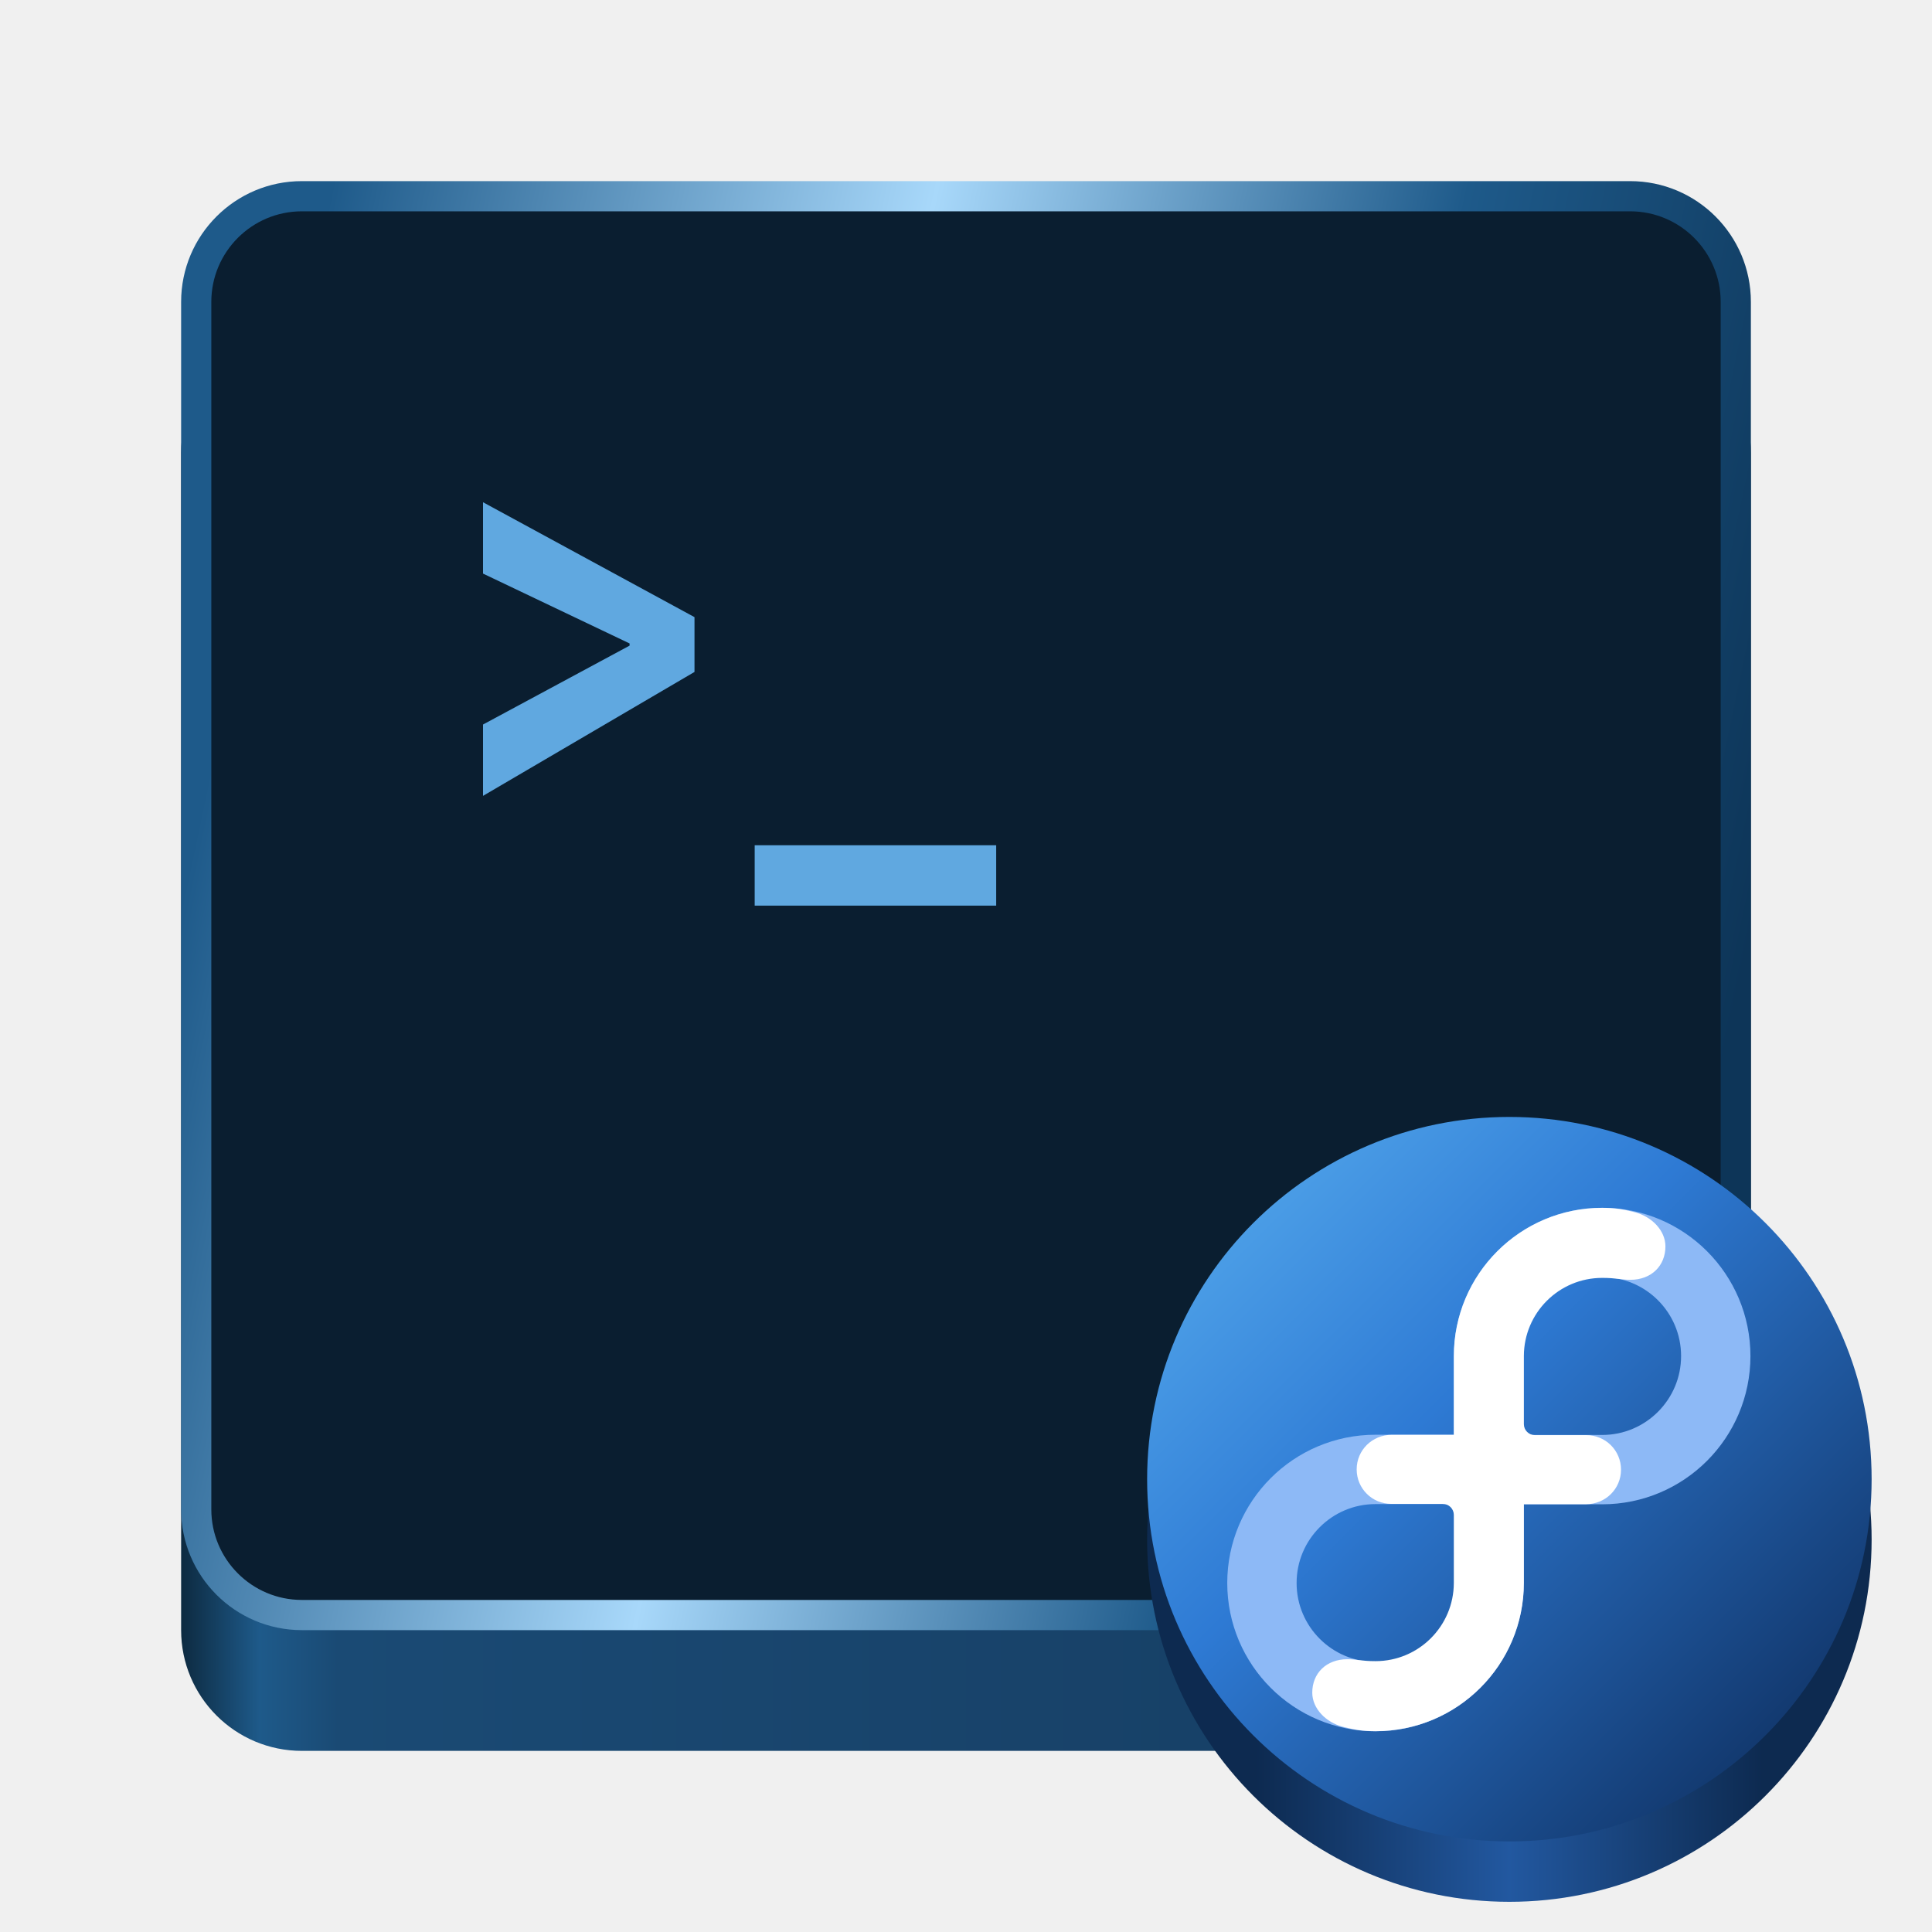
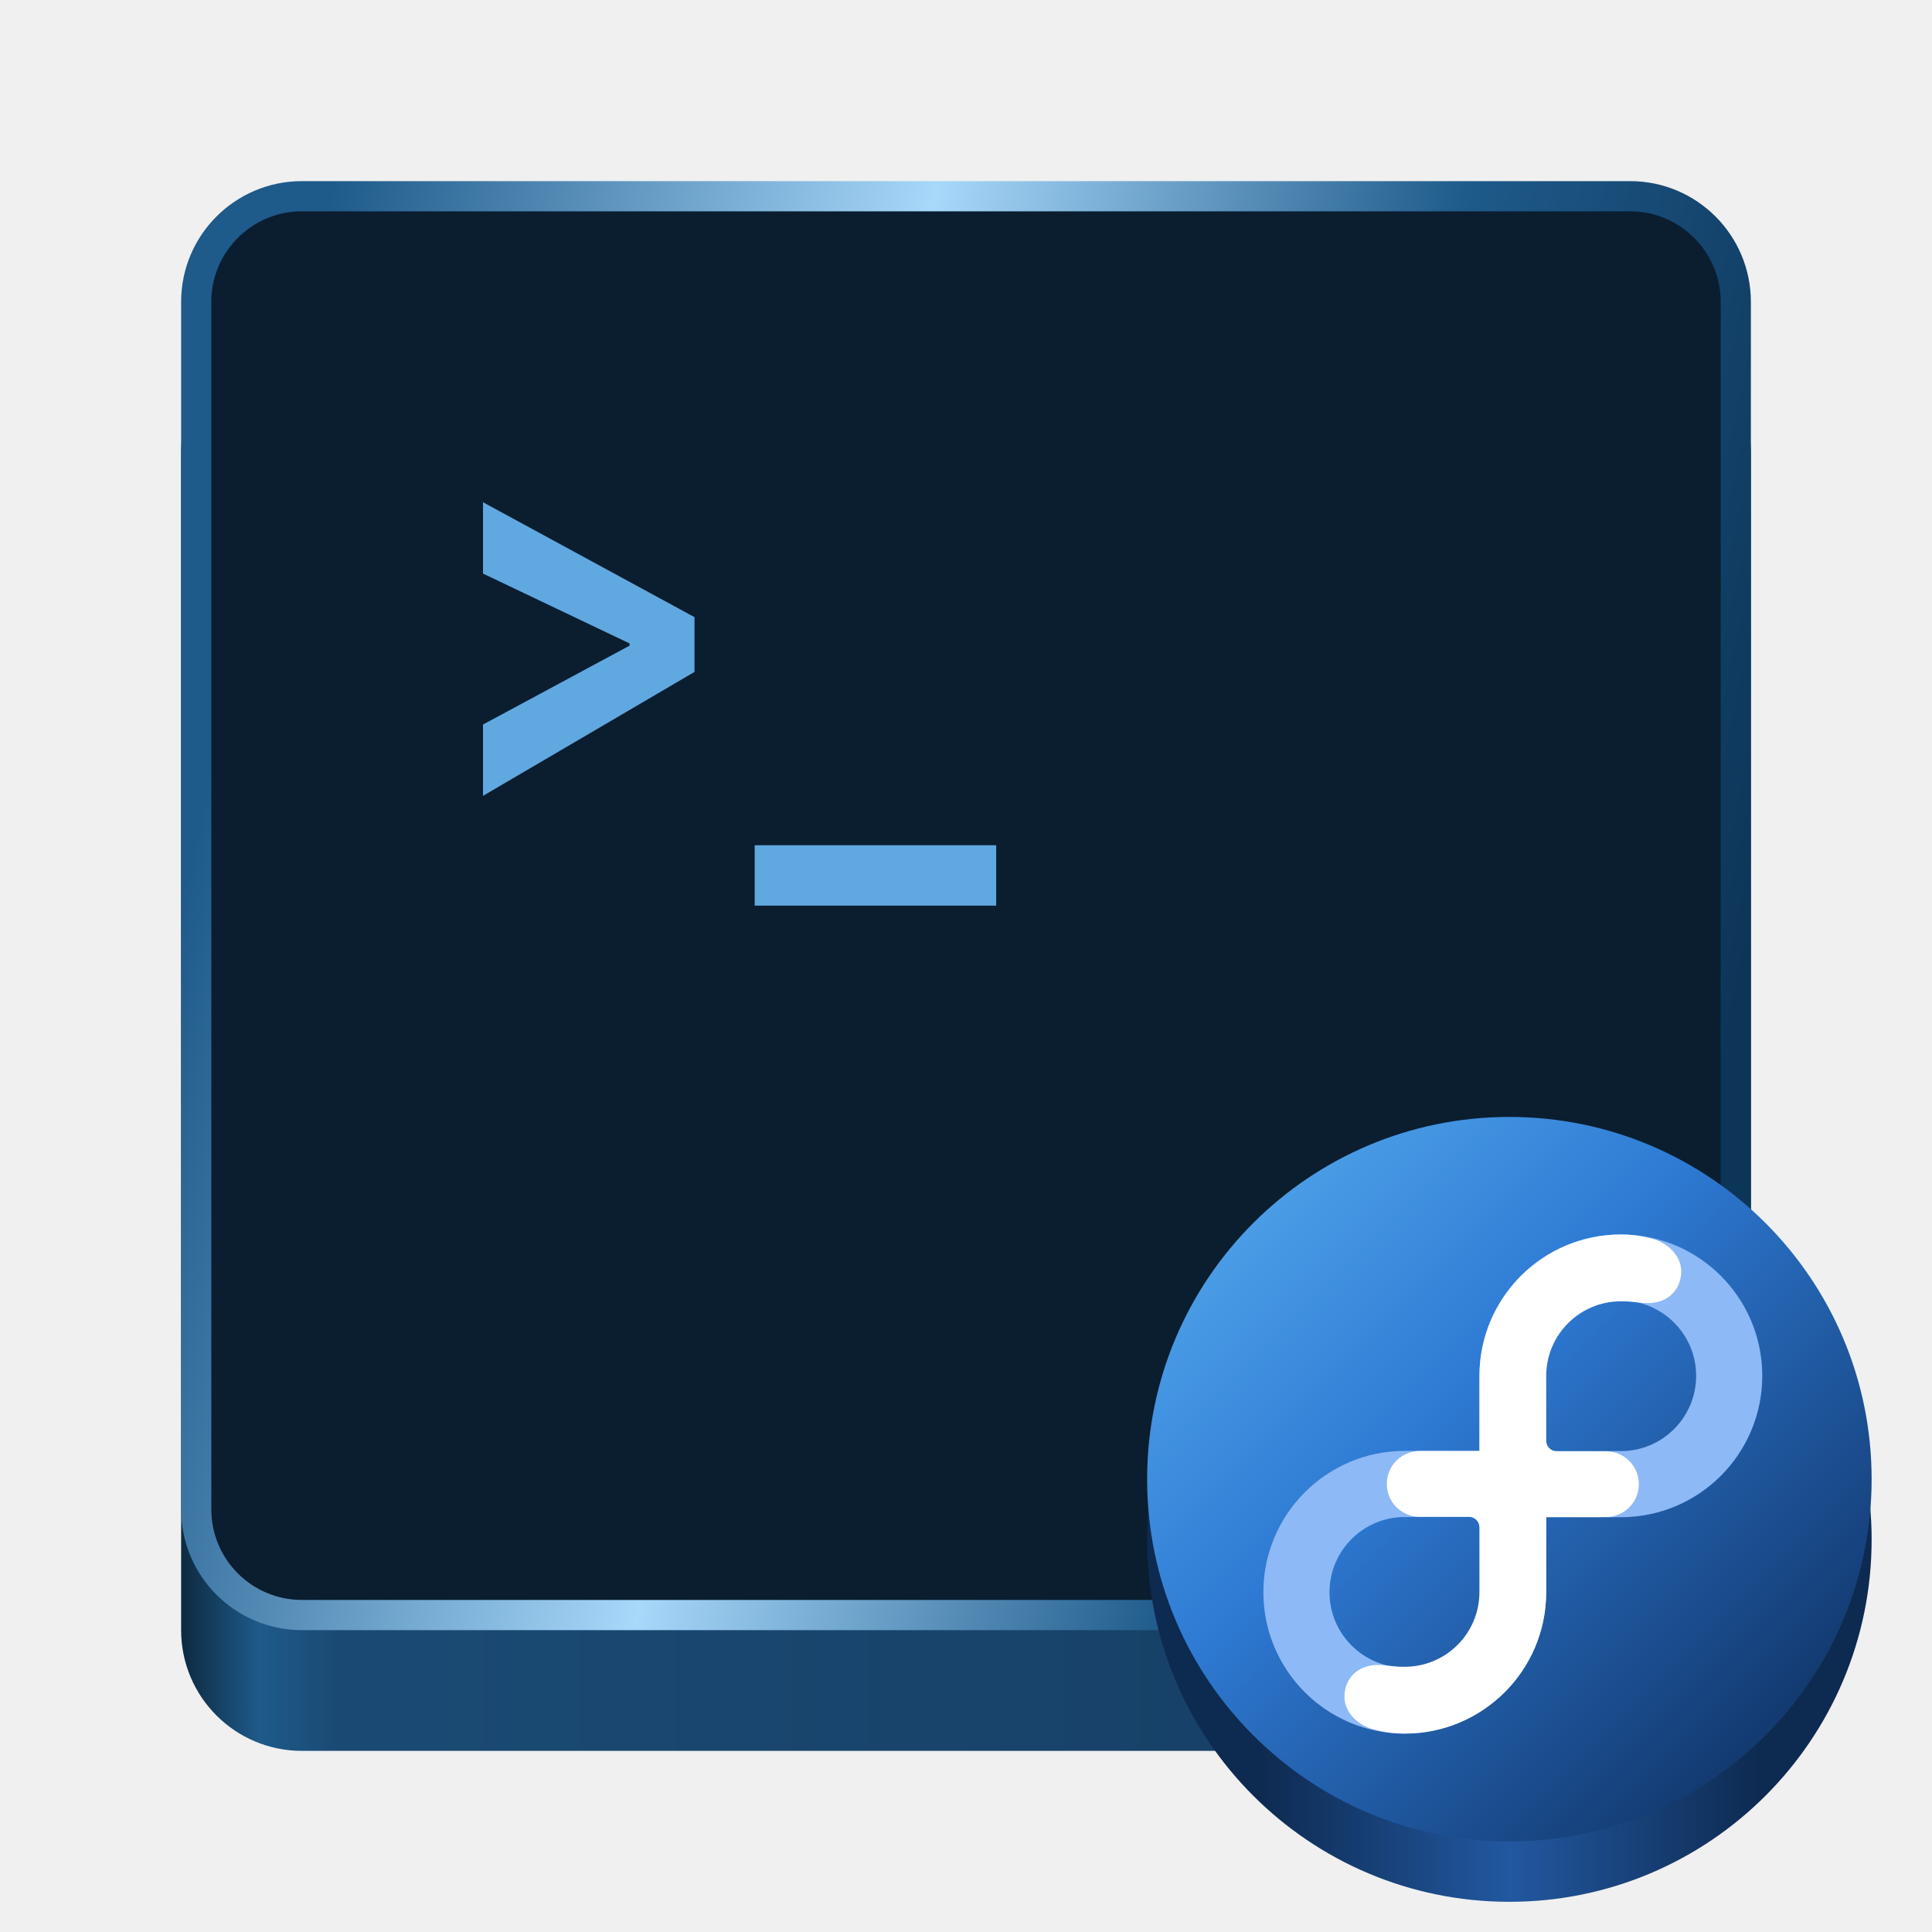
<svg xmlns="http://www.w3.org/2000/svg" xmlns:xlink="http://www.w3.org/1999/xlink" height="128px" viewBox="0 0 128 128" width="128px">
  <defs>
    <linearGradient id="a" gradientUnits="userSpaceOnUse" x1="12" x2="116" y1="64" y2="64">
      <stop offset="0" stop-color="#0d2a40" />
      <stop offset="0.05" stop-color="#1e5a8a" />
      <stop offset="0.1" stop-color="#1a4a74" />
      <stop offset="0.9" stop-color="#163d62" />
      <stop offset="0.95" stop-color="#1e5a8a" />
      <stop offset="1" stop-color="#0d2a40" />
    </linearGradient>
    <linearGradient id="b" gradientUnits="userSpaceOnUse" x1="12" x2="112.041" y1="60" y2="80.988">
      <stop offset="0" stop-color="#1e5a8a" />
      <stop offset="0.384" stop-color="#a8d8fa" />
      <stop offset="0.721" stop-color="#1e5a8a" />
      <stop offset="1" stop-color="#0d3558" />
    </linearGradient>
    <linearGradient id="fedgrad" gradientUnits="userSpaceOnUse" x1="76" y1="74" x2="124" y2="122">
      <stop offset="0" stop-color="#5ab0f0" />
      <stop offset="0.4" stop-color="#2e7ad4" />
      <stop offset="1" stop-color="#0a2550" />
    </linearGradient>
    <linearGradient id="shadowgrad" gradientUnits="userSpaceOnUse" x1="76" y1="102" x2="124" y2="102">
      <stop offset="0" stop-color="#0d2a50" />
      <stop offset="0.15" stop-color="#0d2a50" />
      <stop offset="0.5" stop-color="#2258a0" />
      <stop offset="0.85" stop-color="#0d2a50" />
      <stop offset="1" stop-color="#0d2a50" />
    </linearGradient>
  </defs>
  <path d="m 20 22 h 88 c 4.418 0 8 3.582 8 8 v 78 c 0 4.418 -3.582 8 -8 8 h -88 c -4.418 0 -8 -3.582 -8 -8 v -78 c 0 -4.418 3.582 -8 8 -8 z m 0 0" fill="url(#a)" />
  <path d="m 20 12 h 88 c 4.418 0 8 3.582 8 8 v 80 c 0 4.418 -3.582 8 -8 8 h -88 c -4.418 0 -8 -3.582 -8 -8 v -80 c 0 -4.418 3.582 -8 8 -8 z m 0 0" fill="url(#b)" />
  <path d="m 20 14 h 88 c 3.312 0 6 2.688 6 6 v 80 c 0 3.312 -2.688 6 -6 6 h -88 c -3.312 0 -6 -2.688 -6 -6 v -80 c 0 -3.312 2.688 -6 6 -6 z m 0 0" fill="#0a1e30" />
  <path d="m 46.012 40.887 l -14.012 -7.613 v 4.727 l 9.711 4.629 v 0.145 l -9.711 5.227 v 4.727 l 14.012 -8.211 z m 0 0" fill="#60a8e0" />
  <path d="m 50 56 v 4 h 16 v -4 z m 0 0" fill="#60a8e0" />
  <circle cx="100" cy="102" r="24" fill="url(#shadowgrad)" />
  <circle cx="100" cy="98" r="24" fill="url(#fedgrad)" />
-   <g transform="translate(79,75) scale(0.1573)">
+   <g transform="translate(81.5,77) scale(0.15)">
    <defs>
      <path id="fin" d="M 77.126,142.098 C 77.126,142.098 124.971,142.098 124.971,142.098 C 124.971,142.098 124.971,189.942 124.971,189.942 C 124.971,216.353 103.537,237.787 77.126,237.787 C 50.716,237.787 29.282,216.353 29.282,189.942 C 29.282,163.532 50.716,142.098 77.126,142.098 z" />
      <path id="ffree" d="M 139.607,127.529 L 139.607,189.875 C 139.607,224.379 111.632,252.355 77.127,252.355 C 71.892,252.355 68.17,251.764 63.324,250.498 C 56.258,248.649 50.484,242.855 50.482,236.117 C 50.482,227.971 56.394,222.047 65.232,222.047 C 69.438,222.047 70.965,222.854 77.127,222.854 C 95.318,222.854 110.074,208.119 110.106,189.928 L 110.106,161.271 C 110.106,158.703 108.02,156.623 105.448,156.623 L 83.782,156.618 C 75.71,156.618 69.188,150.18 69.188,142.086 C 69.184,133.941 75.777,127.529 83.937,127.529" />
    </defs>
    <use xlink:href="#fin" fill="none" stroke="#8db9f6" stroke-width="29.21" />
    <use transform="matrix(-1,0,0,-1,249.7115,284.2882)" xlink:href="#fin" fill="none" stroke="#8db9f6" stroke-width="29.21" />
    <use xlink:href="#ffree" fill="#ffffff" />
    <use transform="matrix(-1,0,0,-1,249.7115,284.2882)" xlink:href="#ffree" fill="#ffffff" />
  </g>
</svg>
